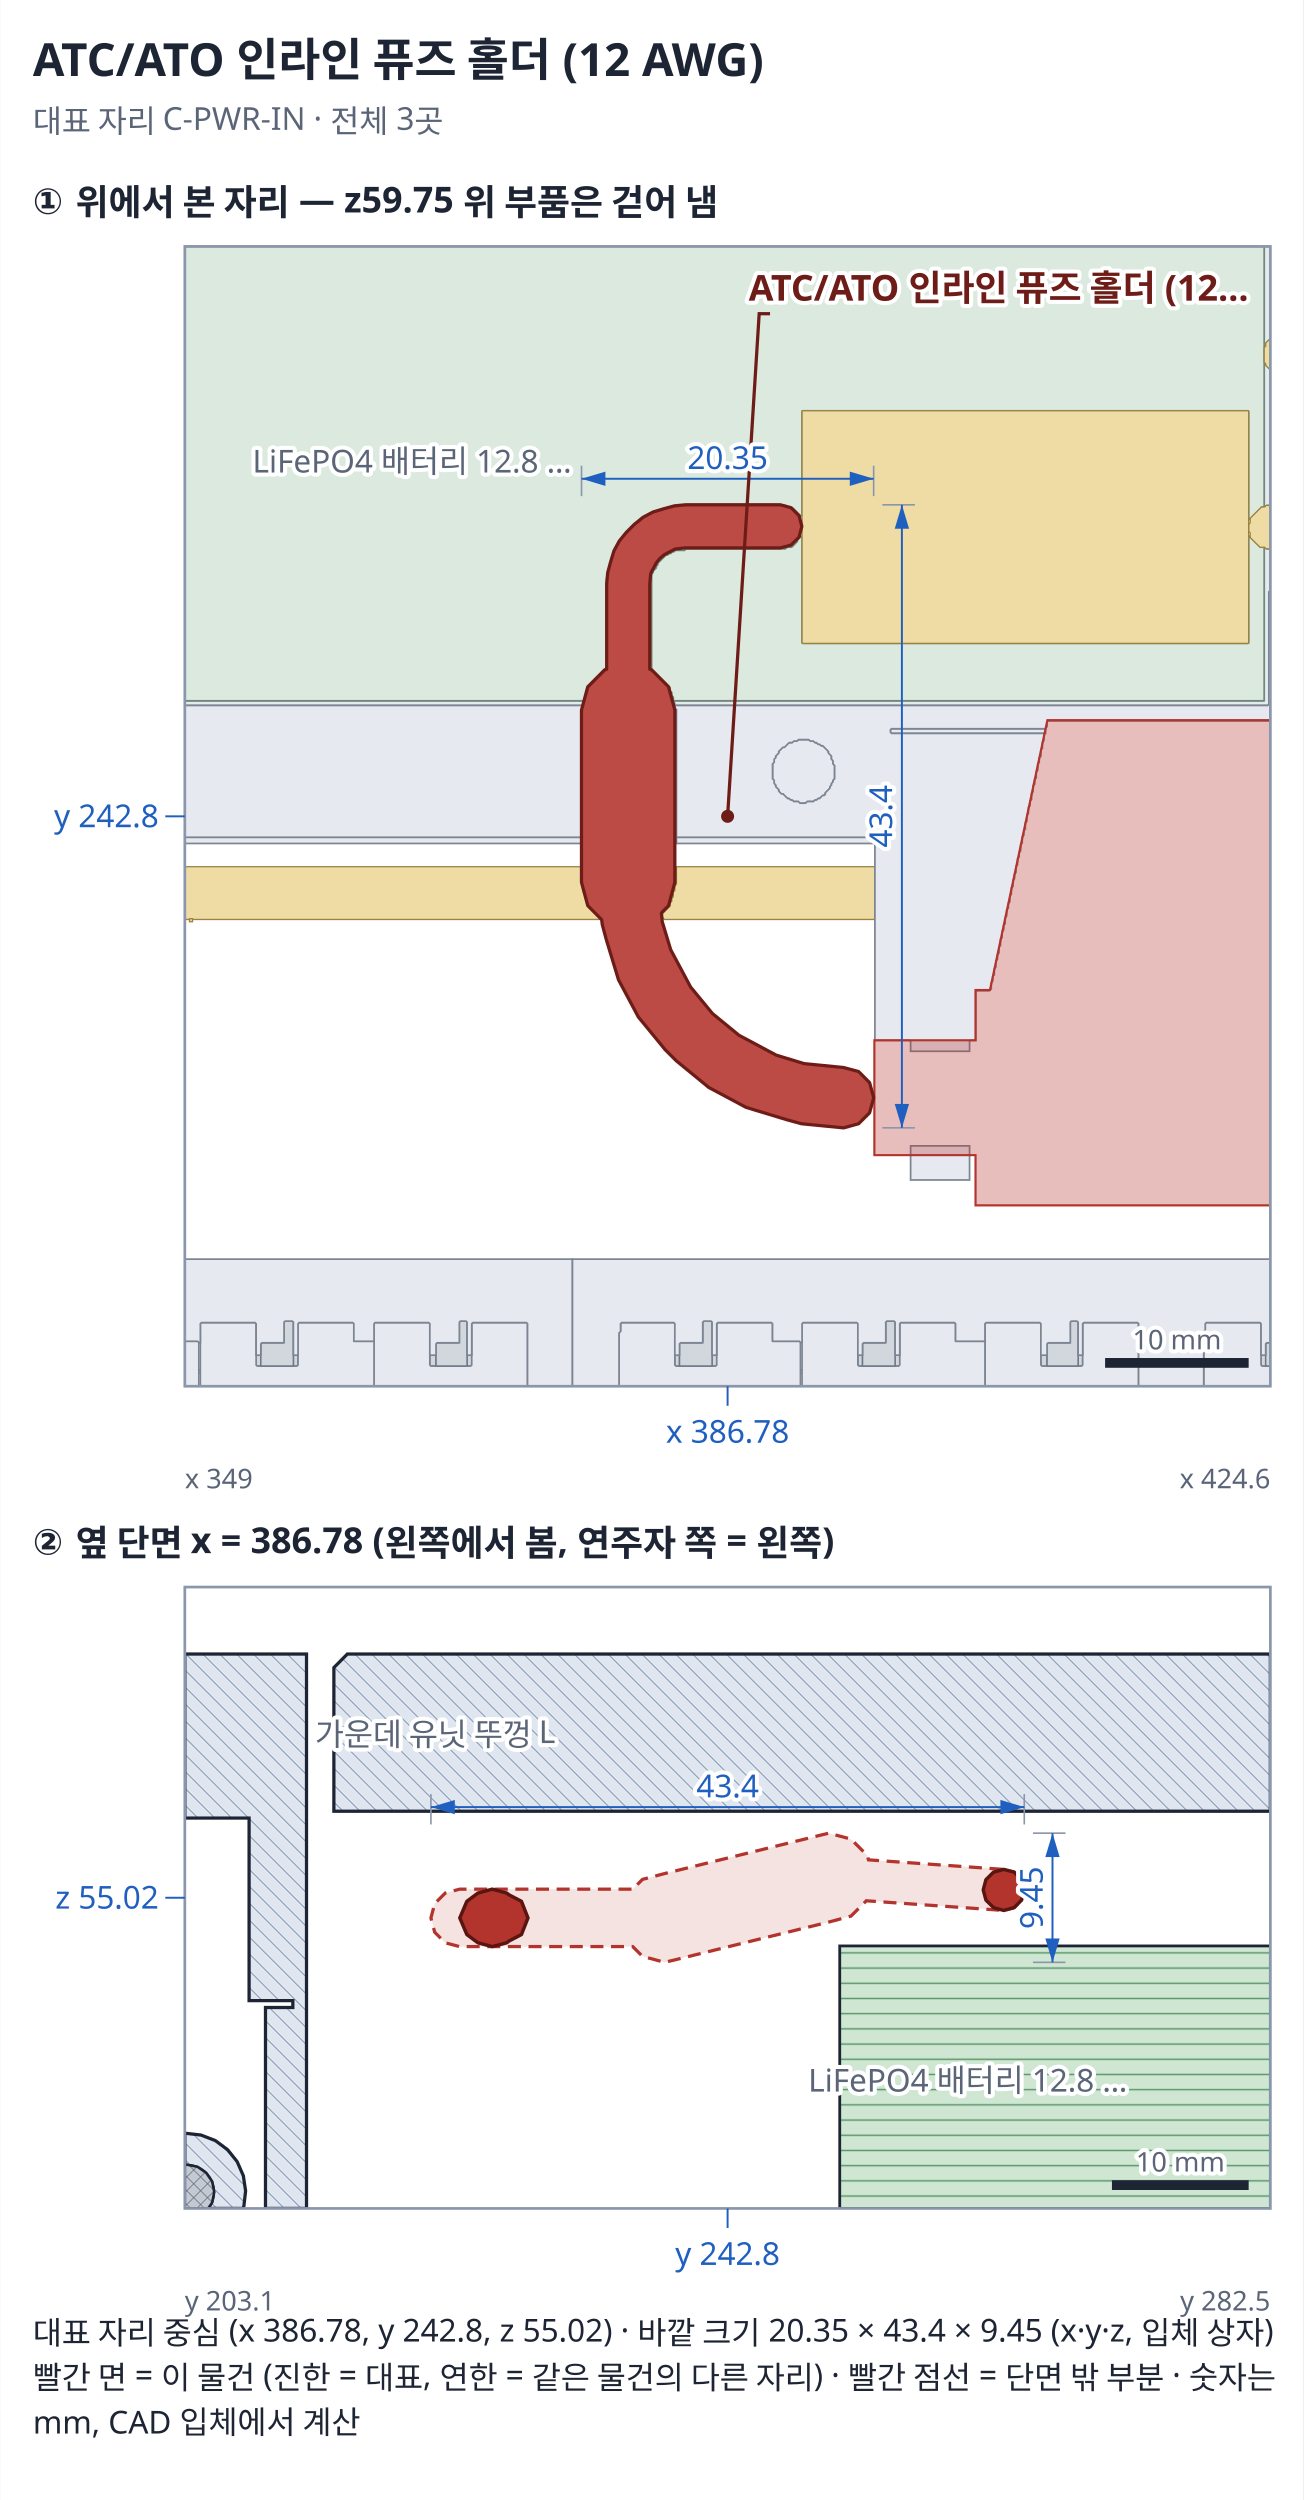
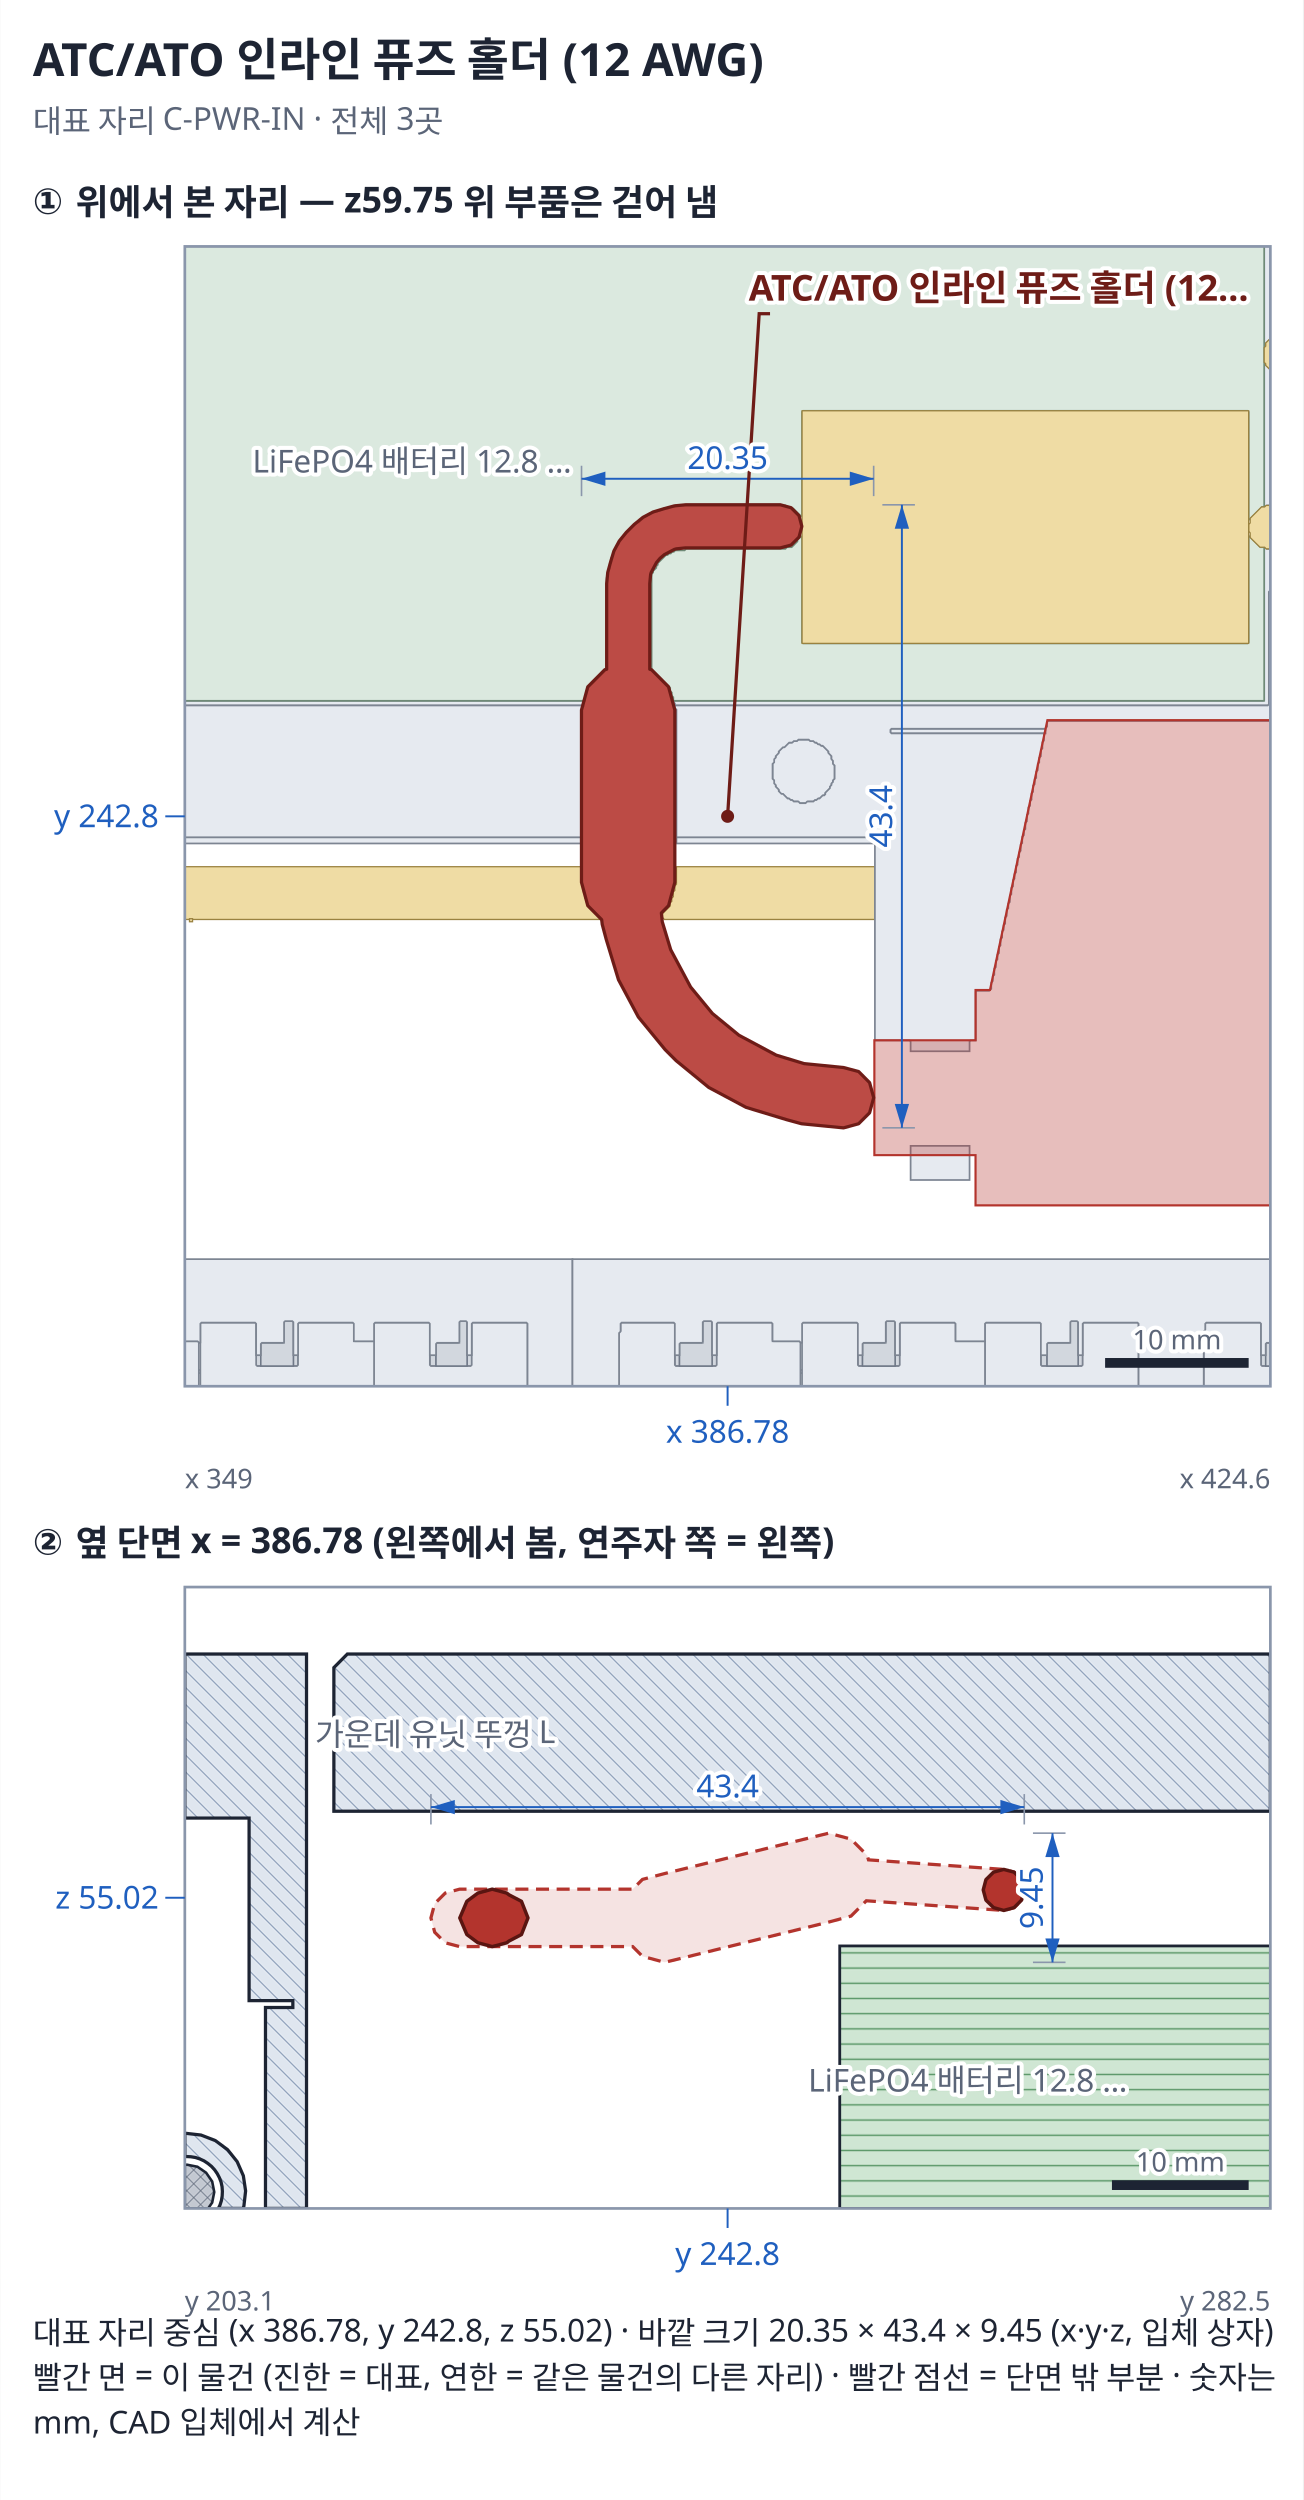
<svg xmlns="http://www.w3.org/2000/svg" viewBox="0 0 120 230.3" width="600" height="1151">
  <defs>
    <style>
.bg{fill:#ffffff}
.frame{fill:none;stroke:#1d2433;stroke-width:.5}
.t{font-family:'Apple SD Gothic Neo','Noto Sans KR','Malgun Gothic','IBM Plex Sans KR',sans-serif;fill:#1d2433}
.h{paint-order:stroke;stroke:#ffffff;stroke-width:.75;stroke-linejoin:round}
.tb{font-weight:700}
.td{fill:#1f5fbf}
.tm{fill:#5b6578}
.tr{fill:#c2410c}
.S-wood{fill:url(#hw);stroke:#1d2433;stroke-width:.4;stroke-linejoin:round}
.S-print{fill:url(#hp);stroke:#1d2433;stroke-width:.4;stroke-linejoin:round}
.S-metal{fill:url(#hm);stroke:#1d2433;stroke-width:.32;stroke-linejoin:round}
.S-rubber{fill:#50555e;stroke:#1d2433;stroke-width:.25}
.S-elec{fill:url(#he);stroke:#1d2433;stroke-width:.3}
.S-screen{fill:#3a4150;stroke:#1d2433;stroke-width:.3}
.S-cable{fill:#e3b23c;stroke:#6b5a1e;stroke-width:.18}
.S-ctx{fill:#eceef1;stroke:#a3aab5;stroke-width:.18}
.P-wood{fill:#f2e6d2;stroke:#39404d;stroke-width:.22;stroke-linejoin:round}
.P-print{fill:#e5ebf3;stroke:#39404d;stroke-width:.22;stroke-linejoin:round}
.P-metal{fill:#c9ced6;stroke:#39404d;stroke-width:.2}
.P-rubber{fill:#7d828b;stroke:#39404d;stroke-width:.18}
.P-elec{fill:#d3ead8;stroke:#39404d;stroke-width:.2}
.P-screen{fill:#596070;stroke:#39404d;stroke-width:.2}
.P-cable{fill:#f0cf7a;fill-opacity:.55;stroke:#8a7430;stroke-width:.14;stroke-opacity:.7}
.P-ctx{fill:#f2f3f5;stroke:#b3b9c3;stroke-width:.18}
.air{fill:#e8f1fb;stroke:none}
.hid{fill:none;stroke:#39404d;stroke-width:.24;stroke-dasharray:1.6 .9}
.hidc{fill:none;stroke:#c2410c;stroke-width:.28;stroke-dasharray:2.2 1.1}
.ph{fill:none;stroke:#5b6578;stroke-width:.3;stroke-dasharray:4 1 1 1}
.cl{fill:none;stroke:#6b7690;stroke-width:.2;stroke-dasharray:6 1.2 1 1.2}
.thin{fill:none;stroke:#39404d;stroke-width:.2}
.vis{fill:none;stroke:#1d2433;stroke-width:.3}
.sound{fill:none;stroke:#c2410c;stroke-width:.4;stroke-dasharray:3 1.2}
.ax{fill:none;stroke:#7a3fb5;stroke-width:.3;stroke-dasharray:5 1.2 1 1.2}
.keep{fill:none;stroke:#b42318;stroke-width:.3;stroke-dasharray:1.2 1}
.dm{fill:none;stroke:#1f5fbf;stroke-width:.18}
.ex{fill:none;stroke:#8a96ab;stroke-width:.15}
.ah{fill:#1f5fbf;stroke:none}
.ld{fill:none;stroke:#3d4555;stroke-width:.18}
.dot{fill:#3d4555}
.bal{fill:#ffffff;stroke:#1d2433;stroke-width:.25}
.secl{fill:none;stroke:#1d2433;stroke-width:.55}
.seca{fill:#1d2433}
.grid{fill:none;stroke:#1d2433;stroke-width:.25}
.grid2{fill:none;stroke:#8a96ab;stroke-width:.15}
.box{fill:#fbfbfc;stroke:#c3c9d3;stroke-width:.2}
.sheetply{fill:#fbf6ee;stroke:#1d2433;stroke-width:.35}
.zone{fill:#f4f6f9;stroke:#8a96ab;stroke-width:.2}
.datum{fill:none;stroke:#15803d;stroke-width:.9;stroke-linecap:round;stroke-opacity:.9}
.spot{fill:none;stroke:#c2410c;stroke-width:.32}
.spoth{fill:none;stroke:#c2410c;stroke-width:.32;stroke-dasharray:.45 .3}

.Zkw{fill:#fbfbf8;stroke:#7d8592;stroke-width:.16}.Zkb{fill:#aab0b9;stroke:#5d6672;stroke-width:.16}.Zpr{fill:#e6eaf0;stroke:#7d8592;stroke-width:.16}
.Zwd{fill:#efe4d0;stroke:#8a7a5e;stroke-width:.16}.Zel{fill:#dbe9df;stroke:#6f8a77;stroke-width:.16}.Zmt{fill:#d2d7de;stroke:#6f7887;stroke-width:.14}
.Zrb{fill:#c4c8ce;stroke:#6f7887;stroke-width:.14}.Zcb{fill:#efdca4;stroke:#9a8240;stroke-width:.12}
.Skw{fill:#f4f4ee;stroke:#1d2433;stroke-width:.3}.Skb{fill:#8e95a0;stroke:#1d2433;stroke-width:.3}.Spr{fill:url(#hp);stroke:#1d2433;stroke-width:.3}
.Swd{fill:url(#hw);stroke:#1d2433;stroke-width:.3}.Sel{fill:url(#he);stroke:#1d2433;stroke-width:.26}.Smt{fill:url(#hm);stroke:#1d2433;stroke-width:.24}
.Srb{fill:#7d828b;stroke:#1d2433;stroke-width:.22}.Scb{fill:#e3b23c;stroke:#6b5a1e;stroke-width:.16}
.HL{fill:#B3342D;fill-opacity:.88;stroke:#6e1c17;stroke-width:.3;stroke-linejoin:round}
.HLs{fill:#B3342D;stroke:#5a1511;stroke-width:.32;stroke-linejoin:round}
.HL2{fill:#B3342D;fill-opacity:.32;stroke:#B3342D;stroke-width:.2}
.HLp{fill:#B3342D;fill-opacity:.14;stroke:#B3342D;stroke-width:.3;stroke-dasharray:1.2 .7}
.HH{fill:#d9822b;fill-opacity:.35;stroke:#a35a12;stroke-width:.22}
.vf{fill:none;stroke:#8a96ab;stroke-width:.25}
.lead{fill:none;stroke:#6e1c17;stroke-width:.3}
.tl{fill:#6e1c17}
.nb{fill:#5b6578}
</style>
    <pattern id="hw" patternUnits="userSpaceOnUse" width="1.6" height="1.6" patternTransform="rotate(45)">
      <rect width="1.6" height="1.6" fill="#ecdcc2" />
      <line x1="0" y1="0" x2="0" y2="1.6" stroke="#a8875a" stroke-width=".22" />
    </pattern>
    <pattern id="hp" patternUnits="userSpaceOnUse" width="1.1" height="1.1" patternTransform="rotate(-45)">
      <rect width="1.1" height="1.1" fill="#dfe6ef" />
      <line x1="0" y1="0" x2="0" y2="1.1" stroke="#7f93b0" stroke-width=".16" />
    </pattern>
    <pattern id="hm" patternUnits="userSpaceOnUse" width=".9" height=".9" patternTransform="rotate(45)">
      <rect width=".9" height=".9" fill="#c3c8d1" />
      <path d="M0 0V.9M0 0H.9" stroke="#5d6778" stroke-width=".12" />
    </pattern>
    <pattern id="he" patternUnits="userSpaceOnUse" width="1.4" height="1.4">
      <rect width="1.4" height="1.4" fill="#cfe6d3" />
      <line x1="0" y1=".7" x2="1.4" y2=".7" stroke="#5f9a6c" stroke-width=".14" />
    </pattern>
    <clipPath id="c0">
      <rect x="17.00" y="22.70" width="100.00" height="105.00" />
    </clipPath>
    <clipPath id="c1">
      <rect x="17.00" y="146.20" width="100.00" height="57.24" />
    </clipPath>
  </defs>
  <rect class="bg" x="0" y="0" width="120" height="230.3" />
  <g class="L-geo">
    <path class="Zpr" fill-rule="evenodd" d="M117.00 31.23 117.00 22.70 116.43 22.70 116.43 31.68 116.52 31.71ZM116.67 46.56 117.00 46.56 117.00 34.03 116.52 33.54 116.43 33.58 116.43 46.68 116.52 46.71ZM116.86 54.52 117.00 54.37 117.00 50.56 116.67 50.56 116.52 50.40 116.43 50.44 116.43 64.46 116.33 64.56 62.02 64.56 61.99 64.65 62.14 64.80 62.14 64.99 116.86 64.99ZM53.71 64.56 17.00 64.56 17.00 64.99 53.71 64.99ZM96.29 67.13 82.00 67.13 82.00 67.56 96.29 67.56ZM74.39 73.84 74.96 73.84 75.10 73.70 75.24 73.70 75.39 73.56 75.53 73.56 75.82 73.27 76.00 73.27 76.00 73.09 76.43 72.66 76.43 72.52 76.57 72.37 76.57 72.23 76.71 72.09 76.71 71.94 76.86 71.80 76.86 70.46 76.71 70.31 76.71 70.03 76.57 69.88 76.57 69.60 76.29 69.31 76.29 69.17 75.82 68.70 75.67 68.70 75.53 68.56 75.39 68.56 75.24 68.41 75.10 68.41 74.96 68.27 74.67 68.27 74.53 68.13 73.47 68.13 73.33 68.27 73.04 68.27 72.90 68.41 72.61 68.41 72.18 68.84 72.04 68.84 71.71 69.17 71.71 69.31 71.43 69.60 71.43 69.74 71.29 69.88 71.29 70.17 71.14 70.31 71.14 71.80 71.29 71.94 71.29 72.23 71.43 72.37 71.43 72.52 71.71 72.80 71.71 72.94 71.90 73.13 72.04 73.13 72.47 73.56 72.61 73.56 72.76 73.70 72.90 73.70 73.04 73.84 73.47 73.84 73.61 73.99 74.24 73.99ZM53.57 77.13 17.00 77.13 17.00 77.70 53.57 77.70ZM80.57 77.13 62.29 77.13 62.29 77.70 80.57 77.70Z" clip-path="url(#c0)" />
    <path class="Zcb" fill-rule="evenodd" d="M55.30 84.61 54.14 83.46 54.14 83.31 54.00 83.17 54.00 82.88 53.86 82.74 53.86 82.31 53.71 82.17 53.71 81.74 53.57 81.60 53.57 79.84 17.00 79.84 17.00 84.70 55.26 84.70ZM80.57 79.84 62.29 79.84 62.29 81.46 62.14 81.60 62.14 82.03 62.00 82.17 62.00 82.60 61.86 82.74 61.86 83.03 61.71 83.17 61.71 83.46 61.00 84.17 61.00 84.52 61.18 84.70 80.57 84.70Z" clip-path="url(#c0)" />
    <path class="Zcb" fill-rule="evenodd" d="M17.71 84.63 17.43 84.63 17.43 84.91 17.71 84.91Z" clip-path="url(#c0)" />
    <path class="Zmt" fill-rule="evenodd" d="M24.00 124.84 23.57 124.84 23.57 125.84 24.00 125.84ZM27.43 124.84 27.00 124.84 27.00 125.84 27.43 125.84ZM40.14 124.84 39.57 124.84 39.57 125.84 40.14 125.84ZM43.43 124.84 43.00 124.84 43.00 125.84 43.43 125.84ZM18.50 126.20 18.21 126.20 18.21 126.49 18.50 126.49Z" clip-path="url(#c0)" />
    <path class="Zmt" fill-rule="evenodd" d="M62.57 124.84 62.14 124.84 62.14 125.84 62.57 125.84ZM66.00 124.84 65.57 124.84 65.57 125.84 66.00 125.84ZM79.43 124.84 79.00 124.84 79.00 125.84 79.43 125.84ZM82.86 124.84 82.43 124.84 82.43 125.84 82.86 125.84ZM96.43 124.84 95.86 124.84 95.86 125.84 96.43 125.84ZM99.71 124.84 99.29 124.84 99.29 125.84 99.71 125.84ZM116.57 124.84 116.14 124.84 116.14 125.84 116.57 125.84ZM73.93 126.20 73.64 126.20 73.64 126.49 73.93 126.49Z" clip-path="url(#c0)" />
    <path class="Zel" fill-rule="evenodd" d="M53.86 64.09 54.00 63.94 54.00 63.66 54.14 63.52 54.14 63.37 55.86 61.66 55.86 53.23 56.00 53.09 56.00 52.52 56.14 52.37 56.14 51.94 56.29 51.80 56.29 51.37 56.43 51.23 56.43 50.94 56.57 50.80 56.57 50.66 56.71 50.52 56.71 50.37 57.00 50.09 57.00 49.94 57.14 49.80 57.14 49.66 58.67 48.13 58.82 48.13 59.39 47.56 59.53 47.56 59.67 47.41 59.82 47.41 59.96 47.27 60.10 47.27 60.24 47.13 60.53 47.13 60.67 46.99 60.96 46.99 61.10 46.84 61.53 46.84 61.67 46.70 62.10 46.70 62.24 46.56 72.33 46.56 72.47 46.70 72.76 46.70 72.90 46.84 73.04 46.84 73.77 47.57 73.86 47.53 73.86 37.94 73.96 37.84 114.90 37.84 115.00 37.94 115.00 47.82 115.09 47.86 116.24 46.70 116.43 46.70 116.43 22.70 17.00 22.70 17.00 64.56 53.86 64.56ZM116.43 50.41 116.10 50.41 115.09 49.40 115.00 49.44 115.00 59.17 114.90 59.27 73.96 59.27 73.86 59.17 73.86 49.44 73.77 49.40 73.43 49.74 73.43 49.88 72.90 50.41 72.47 50.41 72.33 50.56 63.18 50.56 63.04 50.70 62.18 50.70 62.04 50.84 61.90 50.84 61.76 50.99 61.61 50.99 61.47 51.13 61.33 51.13 60.57 51.88 60.57 52.03 60.43 52.17 60.43 52.31 60.14 52.60 60.14 52.74 60.00 52.88 60.00 61.66 61.71 63.37 61.71 63.66 61.86 63.80 61.86 64.09 62.00 64.23 62.00 64.56 116.43 64.56Z" clip-path="url(#c0)" />
    <path class="Zpr" fill-rule="evenodd" d="M18.29 123.56 17.00 123.56 17.00 127.84 18.29 127.84Z" clip-path="url(#c0)" />
    <path class="Zpr" fill-rule="evenodd" d="M48.57 121.84 43.43 121.84 43.43 125.74 43.33 125.84 39.67 125.84 39.57 125.74 39.57 121.84 34.43 121.84 34.43 127.84 48.57 127.84Z" clip-path="url(#c0)" />
    <path class="Zpr" fill-rule="evenodd" d="M73.71 123.56 71.24 123.56 71.14 123.46 71.14 121.84 66.00 121.84 66.00 125.74 65.90 125.84 62.24 125.84 62.14 125.74 62.14 121.84 57.14 121.84 57.14 122.60 57.00 122.74 57.00 127.84 73.71 127.84Z" clip-path="url(#c0)" />
    <path class="Zpr" fill-rule="evenodd" d="M104.86 121.84 99.71 121.84 99.71 125.74 99.61 125.84 95.96 125.84 95.86 125.74 95.86 121.84 90.71 121.84 90.71 127.84 104.86 127.84Z" clip-path="url(#c0)" />
    <path class="Zpr" fill-rule="evenodd" d="M34.43 123.56 32.67 123.56 32.57 123.46 32.57 121.84 27.43 121.84 27.43 125.74 27.33 125.84 23.67 125.84 23.57 125.74 23.57 121.84 18.43 121.84 18.43 127.84 34.43 127.84Z" clip-path="url(#c0)" />
    <path class="Zpr" fill-rule="evenodd" d="M90.71 123.56 88.10 123.56 88.00 123.46 88.00 121.84 82.86 121.84 82.86 125.74 82.76 125.84 79.10 125.84 79.00 125.74 79.00 121.84 73.86 121.84 73.86 127.84 90.71 127.84Z" clip-path="url(#c0)" />
    <path class="Zpr" fill-rule="evenodd" d="M117.00 125.84 116.24 125.84 116.14 125.74 116.14 121.84 111.00 121.84 111.00 122.46 110.86 122.60 110.86 127.84 117.00 127.84Z" clip-path="url(#c0)" />
    <path class="Zmt" fill-rule="evenodd" d="M27.00 121.70 26.14 121.70 26.14 123.60 26.04 123.70 24.00 123.70 24.00 125.84 27.00 125.84Z" clip-path="url(#c0)" />
    <path class="Zmt" fill-rule="evenodd" d="M43.00 121.70 42.29 121.70 42.29 123.60 42.18 123.70 40.14 123.70 40.14 125.84 43.00 125.84Z" clip-path="url(#c0)" />
    <path class="Zmt" fill-rule="evenodd" d="M65.57 121.70 64.71 121.70 64.71 123.60 64.61 123.70 62.57 123.70 62.57 125.84 65.57 125.84Z" clip-path="url(#c0)" />
    <path class="Zmt" fill-rule="evenodd" d="M82.43 121.70 81.57 121.70 81.57 123.60 81.47 123.70 79.43 123.70 79.43 125.84 82.43 125.84Z" clip-path="url(#c0)" />
    <path class="Zmt" fill-rule="evenodd" d="M99.29 121.70 98.57 121.70 98.57 123.60 98.47 123.70 96.43 123.70 96.43 125.84 99.29 125.84Z" clip-path="url(#c0)" />
    <path class="Zmt" fill-rule="evenodd" d="M117.00 123.70 116.57 123.70 116.57 125.84 117.00 125.84Z" clip-path="url(#c0)" />
    <path class="Zpr" fill-rule="evenodd" d="M73.53 73.84 73.10 73.84 72.96 73.70 72.82 73.70 72.67 73.56 72.53 73.56 72.10 73.13 71.96 73.13 71.71 72.88 71.71 72.74 71.43 72.46 71.43 72.31 71.29 72.17 71.29 71.88 71.14 71.74 71.14 70.37 71.29 70.23 71.29 69.94 71.43 69.80 71.43 69.66 71.71 69.37 71.71 69.23 72.10 68.84 72.24 68.84 72.67 68.41 72.96 68.41 73.10 68.27 73.39 68.27 73.53 68.13 74.47 68.13 74.61 68.27 74.90 68.27 75.04 68.41 75.18 68.41 75.33 68.56 75.47 68.56 75.61 68.70 75.76 68.70 76.29 69.23 76.29 69.37 76.57 69.66 76.57 69.94 76.71 70.09 76.71 70.37 76.86 70.52 76.86 71.74 76.71 71.88 76.71 72.03 76.57 72.17 76.57 72.31 76.43 72.46 76.43 72.60 76.00 73.03 76.00 73.17 75.90 73.27 75.76 73.27 75.47 73.56 75.33 73.56 75.18 73.70 75.04 73.70 74.90 73.84 74.33 73.84 74.18 73.99 73.67 73.99ZM89.29 95.94 89.39 95.84 89.86 95.84 89.86 91.37 89.96 91.27 91.10 91.27 91.29 91.09 91.29 90.52 91.43 90.37 91.43 89.94 91.57 89.80 91.57 89.23 91.71 89.09 91.71 88.52 91.86 88.37 91.86 87.94 92.00 87.80 92.00 87.23 92.14 87.09 92.14 86.52 92.29 86.37 92.29 85.80 92.43 85.66 92.43 85.23 92.57 85.09 92.57 84.52 92.71 84.37 92.71 83.80 92.86 83.66 92.86 83.23 93.00 83.09 93.00 82.52 93.14 82.37 93.14 81.80 93.29 81.66 93.29 81.09 93.43 80.94 93.43 80.52 93.57 80.37 93.57 79.80 93.71 79.66 93.71 79.09 93.86 78.94 93.86 78.52 94.00 78.37 94.00 77.80 94.14 77.66 94.14 77.09 94.29 76.94 94.29 76.52 94.43 76.37 94.43 75.80 94.57 75.66 94.57 75.09 94.71 74.94 94.71 74.37 94.86 74.23 94.86 73.80 95.00 73.66 95.00 73.09 95.14 72.94 95.14 72.37 95.29 72.23 95.29 71.80 95.43 71.66 95.43 71.09 95.57 70.94 95.57 70.37 95.71 70.23 95.71 69.80 95.86 69.66 95.86 69.09 96.00 68.94 96.00 68.37 96.14 68.23 96.14 67.56 82.10 67.56 82.00 67.46 82.00 67.23 82.10 67.13 96.24 67.13 96.43 66.94 96.43 66.52 96.53 66.41 117.00 66.41 117.00 64.87 116.91 64.83 116.76 64.99 62.14 64.99 62.14 65.23 62.29 65.37 62.29 77.13 80.47 77.13 80.57 77.23 80.57 95.84 83.76 95.84 83.86 95.94 83.86 96.84 89.29 96.84ZM53.57 65.23 53.73 65.07 53.69 64.99 17.00 64.99 17.00 77.13 53.57 77.13ZM89.29 105.56 83.86 105.56 83.86 108.70 89.29 108.70Z" clip-path="url(#c0)" />
    <path class="Zcb" fill-rule="evenodd" d="M117.00 33.96 117.00 31.30 116.91 31.26 116.57 31.60 116.57 31.88 116.43 32.03 116.43 33.37 116.57 33.52 116.57 33.66 116.91 34.00ZM117.00 46.56 116.61 46.56 116.47 46.70 116.18 46.70 115.14 47.74 115.14 48.17 115.00 48.31 115.00 48.94 115.14 49.09 115.14 49.52 116.04 50.41 116.47 50.41 116.61 50.56 117.00 50.56Z" clip-path="url(#c0)" />
    <path class="Zcb" fill-rule="evenodd" d="M115.00 37.84 73.86 37.84 73.86 59.27 115.00 59.27Z" clip-path="url(#c0)" />
    <path class="Zpr" fill-rule="evenodd" d="M52.71 115.99 17.00 115.99 17.00 123.56 18.18 123.56 18.34 123.71 18.43 123.68 18.43 121.94 18.53 121.84 23.47 121.84 23.57 121.94 23.57 124.84 24.00 124.84 24.00 123.80 24.10 123.70 26.14 123.70 26.14 121.80 26.24 121.70 26.90 121.70 27.00 121.80 27.00 124.84 27.43 124.84 27.43 121.94 27.53 121.84 32.47 121.84 32.57 121.94 32.57 123.56 34.43 123.56 34.43 121.94 34.53 121.84 39.47 121.84 39.57 121.94 39.57 124.84 40.14 124.84 40.14 123.80 40.24 123.70 42.29 123.70 42.29 121.80 42.39 121.70 42.90 121.70 43.00 121.80 43.00 124.84 43.43 124.84 43.43 121.94 43.53 121.84 48.47 121.84 48.57 121.94 48.57 127.84 52.71 127.84Z" clip-path="url(#c0)" />
    <path class="Zpr" fill-rule="evenodd" d="M57.00 122.80 57.14 122.66 57.14 121.94 57.24 121.84 62.04 121.84 62.14 121.94 62.14 124.84 62.57 124.84 62.57 123.80 62.67 123.70 64.71 123.70 64.71 121.80 64.82 121.70 65.47 121.70 65.57 121.80 65.57 124.84 66.00 124.84 66.00 121.94 66.10 121.84 71.04 121.84 71.14 121.94 71.14 123.56 73.61 123.56 73.77 123.71 73.86 123.68 73.86 121.94 73.96 121.84 78.90 121.84 79.00 121.94 79.00 124.84 79.43 124.84 79.43 123.80 79.53 123.70 81.57 123.70 81.57 121.80 81.67 121.70 82.33 121.70 82.43 121.80 82.43 124.84 82.86 124.84 82.86 121.94 82.96 121.84 87.90 121.84 88.00 121.94 88.00 123.56 90.71 123.56 90.71 121.94 90.82 121.84 95.76 121.84 95.86 121.94 95.86 124.84 96.43 124.84 96.43 123.80 96.53 123.70 98.57 123.70 98.57 121.80 98.67 121.70 99.18 121.70 99.29 121.80 99.29 124.84 99.71 124.84 99.71 121.94 99.82 121.84 104.76 121.84 104.86 121.94 104.86 127.84 110.86 127.84 110.86 122.66 111.00 122.52 111.00 121.94 111.10 121.84 116.04 121.84 116.14 121.94 116.14 124.84 116.57 124.84 116.57 123.80 116.67 123.70 117.00 123.70 117.00 115.99 52.71 115.99 52.71 127.84 57.00 127.84Z" clip-path="url(#c0)" />
-     <path class="Spr" fill-rule="evenodd" d="M22.44 203.23 22.60 201.83 22.39 200.43 21.82 199.13 20.94 198.03 19.81 197.19 18.49 196.68 17.09 196.52 17.00 196.48 17.00 199.49 17.14 199.48 17.57 199.50 17.98 199.61 18.38 199.78 18.73 200.02 19.04 200.32 19.29 200.66 19.48 201.05 19.60 201.46 19.64 201.88 19.62 202.31 19.51 202.73 19.34 203.12 19.12 203.44 22.36 203.44Z" clip-path="url(#c1)" />
+     <path class="Spr" fill-rule="evenodd" d="M22.44 203.23 22.60 201.83 22.39 200.43 21.82 199.13 20.94 198.03 19.81 197.19 18.49 196.68 17.09 196.52 17.00 196.48 17.00 198.67 17.13 198.66 17.55 198.68 17.98 198.75 18.38 198.88 18.77 199.06 19.13 199.30 19.46 199.57 19.75 199.89 19.99 200.24 20.19 200.62 20.34 201.02 20.43 201.44 20.46 201.87 20.44 202.30 20.37 202.72 20.24 203.13 20.09 203.44 22.36 203.44Z" clip-path="url(#c1)" />
    <path class="Spr" fill-rule="evenodd" d="M28.21 152.37 17.00 152.37 17.00 167.48 22.92 167.48 22.92 184.30 26.95 184.30 26.95 184.93 24.43 184.93 24.43 203.44 28.21 203.44Z" clip-path="url(#c1)" />
    <path class="Spr" fill-rule="evenodd" d="M117.00 152.37 31.97 152.37 30.73 153.62 30.73 166.85 117.00 166.85Z" clip-path="url(#c1)" />
    <path class="Sel" fill-rule="evenodd" d="M117.00 179.26 77.33 179.26 77.33 203.44 117.00 203.44Z" clip-path="url(#c1)" />
    <path class="Smt" fill-rule="evenodd" d="M19.52 202.90 19.71 201.93 19.52 200.96 18.96 200.15 18.16 199.60 17.19 199.41 17.00 199.45 17.00 203.44 19.15 203.44Z" clip-path="url(#c1)" />
  </g>
  <g class="L-over">
    <path class="HL2" fill-rule="evenodd" d="M117.00 66.34 96.46 66.34 91.17 91.20 89.84 91.20 89.84 95.83 80.52 95.83 80.52 106.41 89.84 106.41 89.84 111.04 117.00 111.04Z" clip-path="url(#c0)" />
    <path class="HL" fill-rule="evenodd" d="M79.07 103.52 80.08 102.51 80.46 101.12 80.08 99.73 79.07 98.71 77.68 98.34 74.05 97.98 71.48 97.20 68.05 95.37 65.60 93.36 63.59 90.92 61.76 87.49 60.98 84.91 60.90 84.10 61.56 83.43 62.14 81.28 62.14 65.41 61.56 63.27 59.99 61.69 59.83 61.65 59.83 53.76 59.91 52.91 59.96 52.74 60.45 51.82 60.78 51.43 61.18 51.09 62.10 50.61 62.27 50.56 63.13 50.47 71.86 50.47 72.85 50.21 73.58 49.48 73.84 48.49 73.58 47.50 72.85 46.77 71.86 46.50 63.13 46.50 62.10 46.60 61.11 46.87 60.12 47.17 59.20 47.66 58.40 48.31 57.67 49.04 57.02 49.84 56.53 50.75 56.23 51.74 55.96 52.73 55.86 53.76 55.86 61.65 55.69 61.69 54.12 63.27 53.54 65.41 53.54 81.28 54.12 83.43 55.40 84.72 55.45 85.15 55.82 86.54 56.95 90.26 58.78 93.69 61.25 96.70 62.26 97.71 65.27 100.18 68.70 102.01 72.42 103.14 73.81 103.52 77.68 103.90Z" clip-path="url(#c0)" />
    <rect class="vf" x="17.000" y="22.700" width="100.000" height="105.000" />
    <rect class="seca" x="101.776" y="125.100" width="13.224" height="0.900" />
    <path class="HLp" fill-rule="evenodd" d="M76.32 177.06 78.37 176.51 79.78 175.10 92.44 175.99 93.39 175.73 94.08 175.04 94.33 174.10 94.08 173.15 93.39 172.46 92.44 172.21 79.98 171.33 79.86 170.92 78.37 169.42 76.32 168.87 61.21 172.59 59.16 173.13 58.26 174.03 42.31 174.03 40.99 174.39 40.02 175.36 39.67 176.68 40.02 178.00 40.99 178.97 42.31 179.32 58.26 179.32 59.16 180.22 61.21 180.77Z" clip-path="url(#c1)" />
    <path class="HLs" fill-rule="evenodd" d="M93.39 175.73 94.08 175.04 94.33 174.10 94.08 173.15 93.39 172.46 92.44 172.21 91.50 172.46 90.80 173.15 90.55 174.10 90.80 175.04 91.50 175.73 92.44 175.99ZM46.65 178.97 46.86 178.81 48.01 178.21 48.61 176.68 48.01 175.15 46.86 174.55 46.65 174.39 45.32 174.03 44.00 174.39 42.98 175.15 42.33 176.68 42.98 178.21 44.00 178.97 45.32 179.32Z" clip-path="url(#c1)" />
    <rect class="vf" x="17.000" y="146.200" width="100.000" height="57.242" />
    <rect class="seca" x="102.406" y="200.842" width="12.594" height="0.900" />
  </g>
  <g class="L-dim">
    <path class="dm" d="M67.000 127.700 L67.000 129.500" />
    <path class="dm" d="M15.200 75.200 L17.000 75.200" />
    <path class="ex" d="M53.544 45.704 L53.544 42.904" />
    <path class="ex" d="M80.456 45.704 L80.456 42.904" />
    <path class="dm" d="M53.544 44.104 L80.456 44.104" />
    <path class="ah" d="M53.544 44.104 L55.744 43.444 L55.744 44.764 Z" />
    <path class="ah" d="M80.456 44.104 L78.256 44.764 L78.256 43.444 Z" />
    <path class="ex" d="M81.256 46.504 L84.256 46.504" />
    <path class="ex" d="M81.256 103.896 L84.256 103.896" />
    <path class="dm" d="M83.056 46.504 L83.056 103.896" />
    <path class="ah" d="M83.056 46.504 L83.716 48.704 L82.396 48.704 Z" />
    <path class="ah" d="M83.056 103.896 L82.396 101.696 L83.716 101.696 Z" />
    <path class="dm" d="M67.000 203.442 L67.000 205.242" />
    <path class="dm" d="M15.200 174.821 L17.000 174.821" />
    <path class="ex" d="M39.670 168.070 L39.670 165.270" />
    <path class="ex" d="M94.330 168.070 L94.330 165.270" />
    <path class="dm" d="M39.670 166.470 L94.330 166.470" />
    <path class="ah" d="M39.670 166.470 L41.870 165.810 L41.870 167.130 Z" />
    <path class="ah" d="M94.330 166.470 L92.130 167.130 L92.130 165.810 Z" />
    <path class="ex" d="M95.130 168.870 L98.130 168.870" />
    <path class="ex" d="M95.130 180.772 L98.130 180.772" />
    <path class="dm" d="M96.930 168.870 L96.930 180.772" />
    <path class="ah" d="M96.930 168.870 L97.590 171.070 L96.270 171.070 Z" />
    <path class="ah" d="M96.930 180.772 L96.270 178.572 L97.590 178.572 Z" />
  </g>
  <g class="L-lead">
    <path class="lead" d="M67.00 75.20 L69.91 28.90 L70.91 28.90" />
    <circle class="tl" cx="67.000" cy="75.200" r="0.600" />
  </g>
  <g class="L-text">
    <text class="t tb" x="3.000" y="7.000" font-size="4.20" text-anchor="start">ATC/ATO 인라인 퓨즈 홀더 (12 AWG)</text>
    <text class="t tm" x="3.000" y="12.200" font-size="2.90" text-anchor="start">대표 자리 C-PWR-IN · 전체 3곳</text>
    <text class="t tb" x="3.000" y="19.700" font-size="3.30" text-anchor="start">① 위에서 본 자리 — z59.75 위 부품은 걷어 냄</text>
    <text class="t h td" x="67.000" y="132.900" font-size="2.90" text-anchor="middle">x 386.78</text>
    <text class="t h td" x="14.600" y="76.200" font-size="2.90" text-anchor="end">y 242.8</text>
    <text class="t tm" x="17.000" y="137.100" font-size="2.50" text-anchor="start">x 349</text>
    <text class="t tm" x="117.000" y="137.100" font-size="2.50" text-anchor="end">x 424.6</text>
    <text class="t h td" x="67.000" y="43.204" font-size="2.90" text-anchor="middle">20.35</text>
    <text class="t h td" x="82.156" y="75.200" font-size="2.90" text-anchor="middle" transform="rotate(-90 82.156 75.200)">43.4</text>
    <text class="t h tb tl" x="115.000" y="27.700" font-size="3.30" text-anchor="end">ATC/ATO 인라인 퓨즈 홀더 (12…</text>
    <text class="t h tm" x="108.388" y="124.300" font-size="2.50" text-anchor="middle">10 mm</text>
    <text class="t h nb" x="37.932" y="43.527" font-size="2.90" text-anchor="middle">LiFePO4 배터리 12.8 …</text>
    <text class="t tb" x="3.000" y="143.200" font-size="3.30" text-anchor="start">② 옆 단면 x = 386.78 (왼쪽에서 봄, 연주자 쪽 = 왼쪽)</text>
    <text class="t h td" x="67.000" y="208.642" font-size="2.90" text-anchor="middle">y 242.8</text>
    <text class="t h td" x="14.600" y="175.821" font-size="2.90" text-anchor="end">z 55.02</text>
    <text class="t tm" x="17.000" y="212.842" font-size="2.50" text-anchor="start">y 203.1</text>
    <text class="t tm" x="117.000" y="212.842" font-size="2.50" text-anchor="end">y 282.5</text>
    <text class="t h td" x="67.000" y="165.570" font-size="2.90" text-anchor="middle">43.4</text>
    <text class="t h td" x="96.030" y="174.821" font-size="2.90" text-anchor="middle" transform="rotate(-90 96.030 174.821)">9.45</text>
    <text class="t h tm" x="108.703" y="200.042" font-size="2.50" text-anchor="middle">10 mm</text>
    <text class="t h nb" x="89.122" y="192.678" font-size="2.90" text-anchor="middle">LiFePO4 배터리 12.8 …</text>
    <text class="t h nb" x="40.055" y="160.809" font-size="2.90" text-anchor="middle">가운데 유닛 뚜껑 L</text>
    <text class="t" x="3.000" y="215.942" font-size="2.90" text-anchor="start">대표 자리 중심 (x 386.78, y 242.8, z 55.02) · 바깥 크기 20.35 × 43.4 × 9.45 (x·y·z, 입체 상자)</text>
    <text class="t" x="3.000" y="220.060" font-size="2.90" text-anchor="start">빨간 면 = 이 물건 (진한 = 대표, 연한 = 같은 물건의 다른 자리) · 빨간 점선 = 단면 밖 부분 · 숫자는</text>
    <text class="t" x="3.000" y="224.178" font-size="2.90" text-anchor="start">mm, CAD 입체에서 계산</text>
  </g>
</svg>
